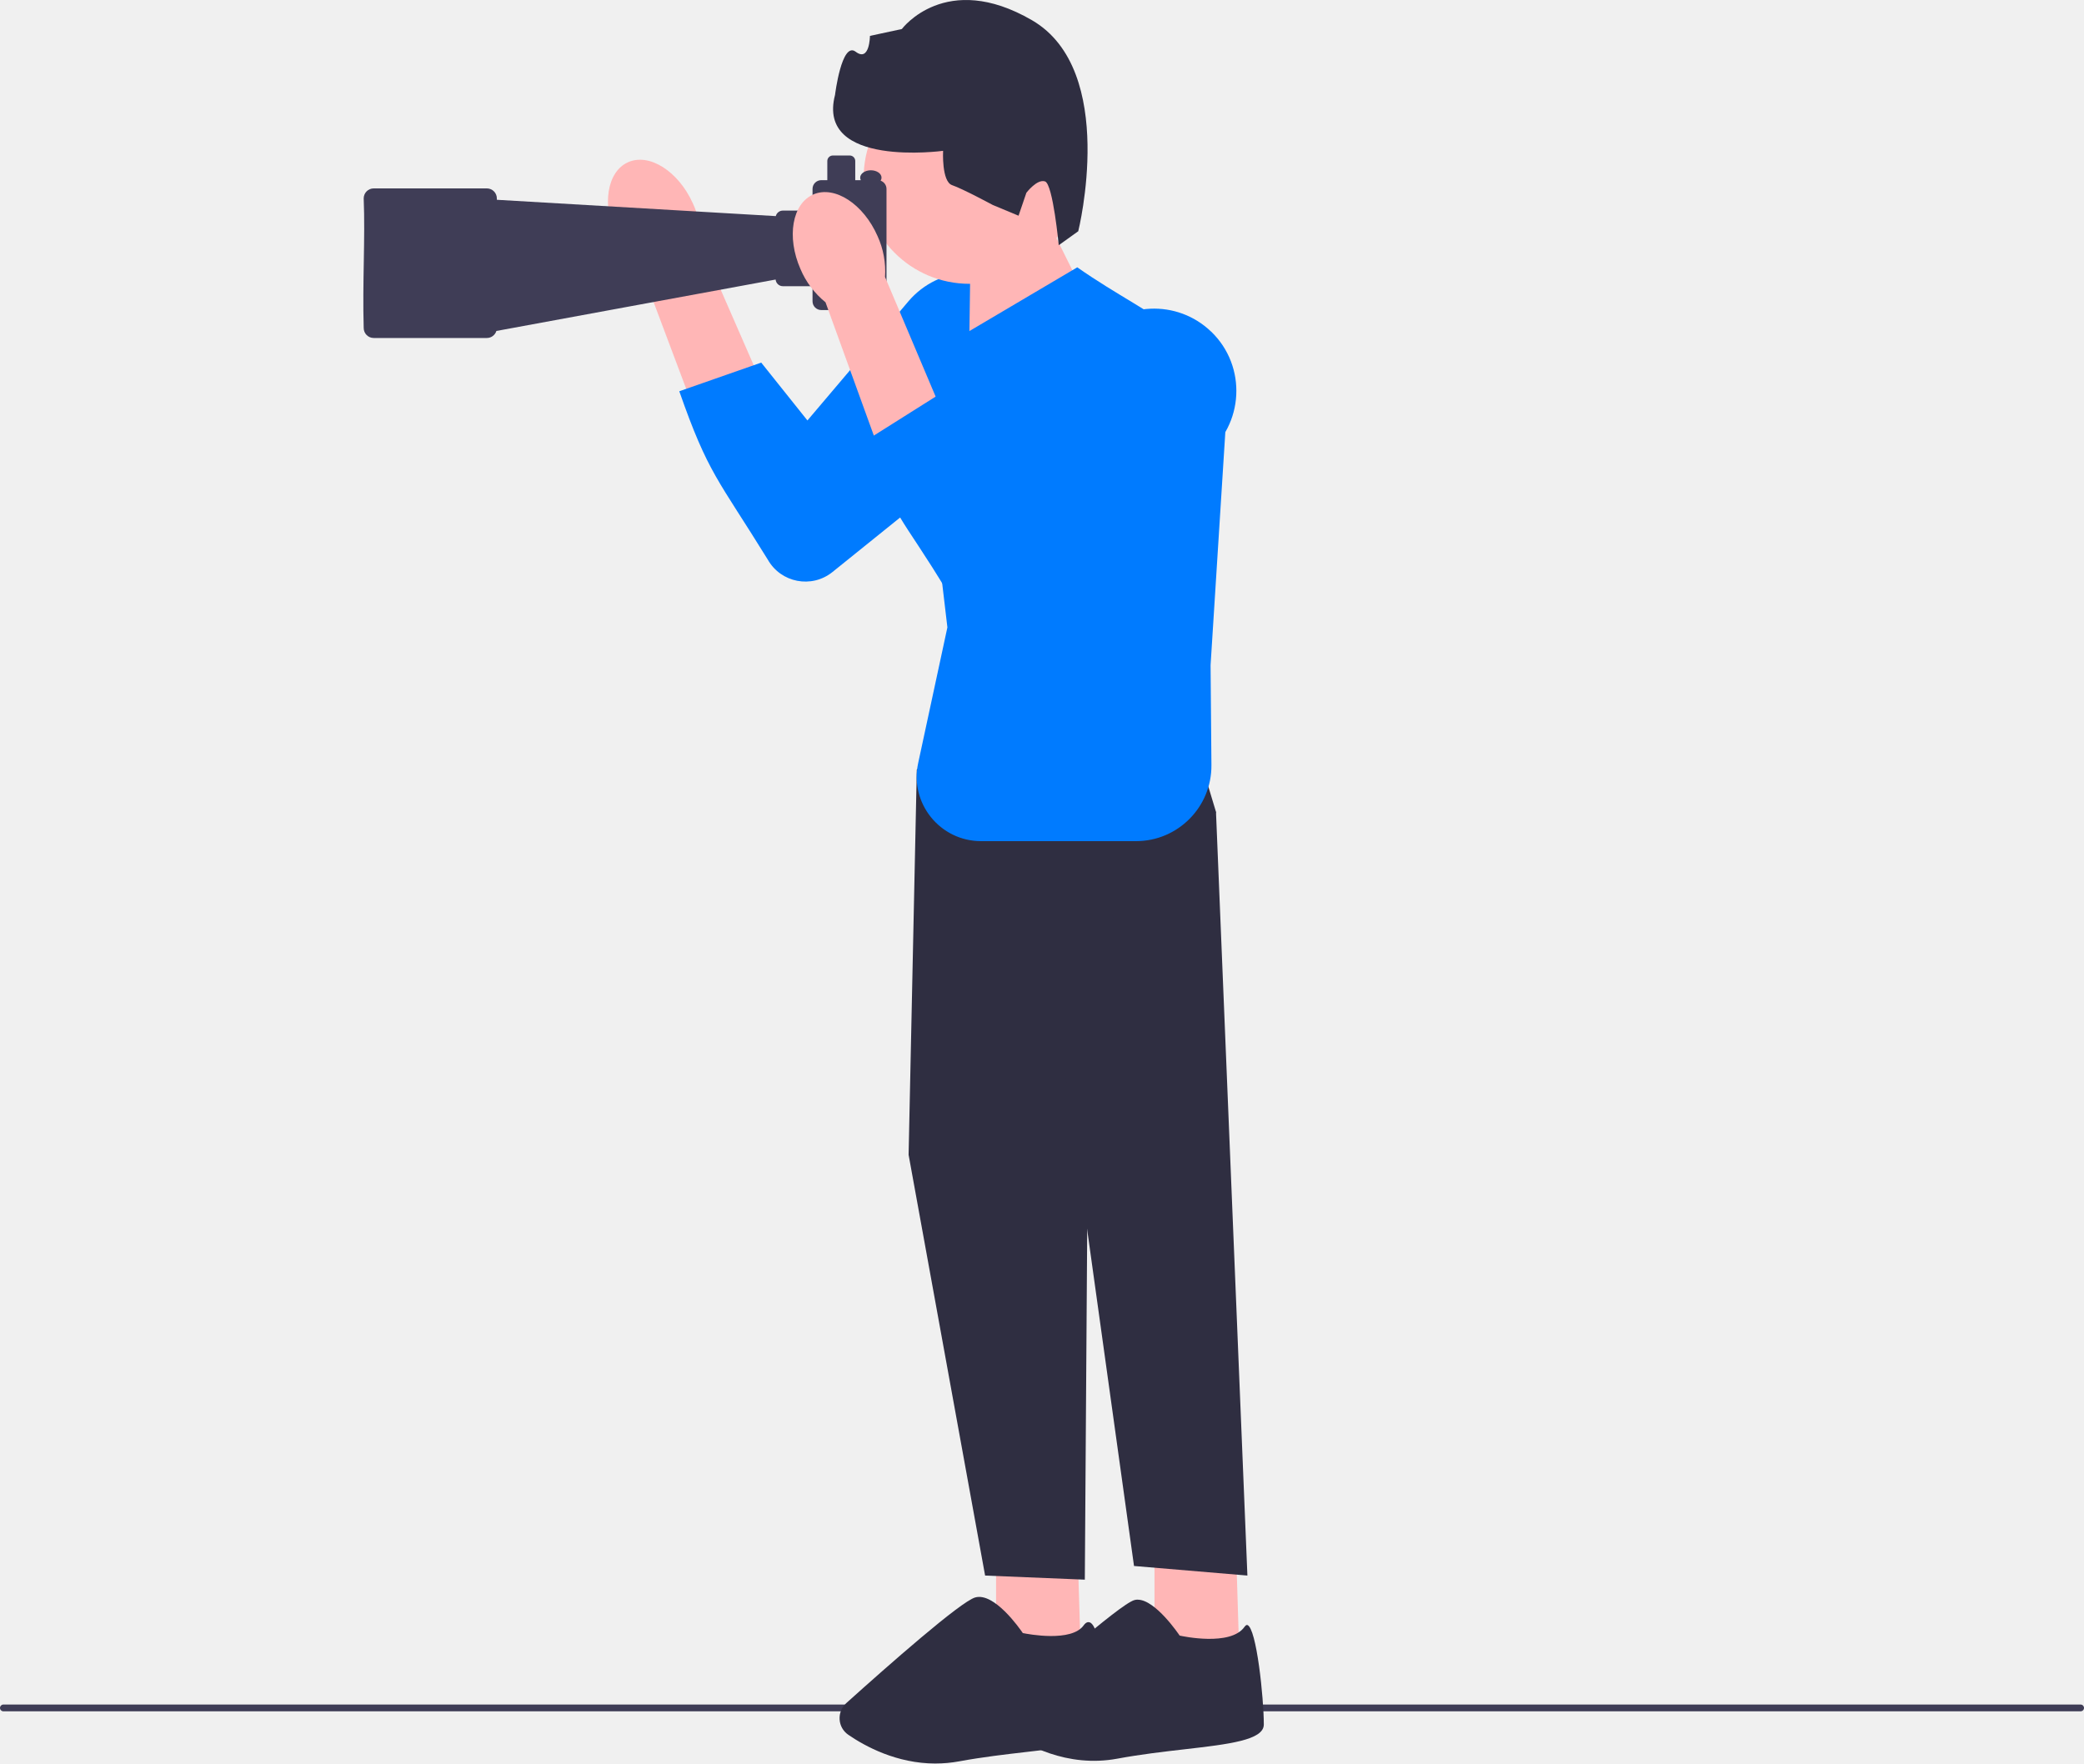
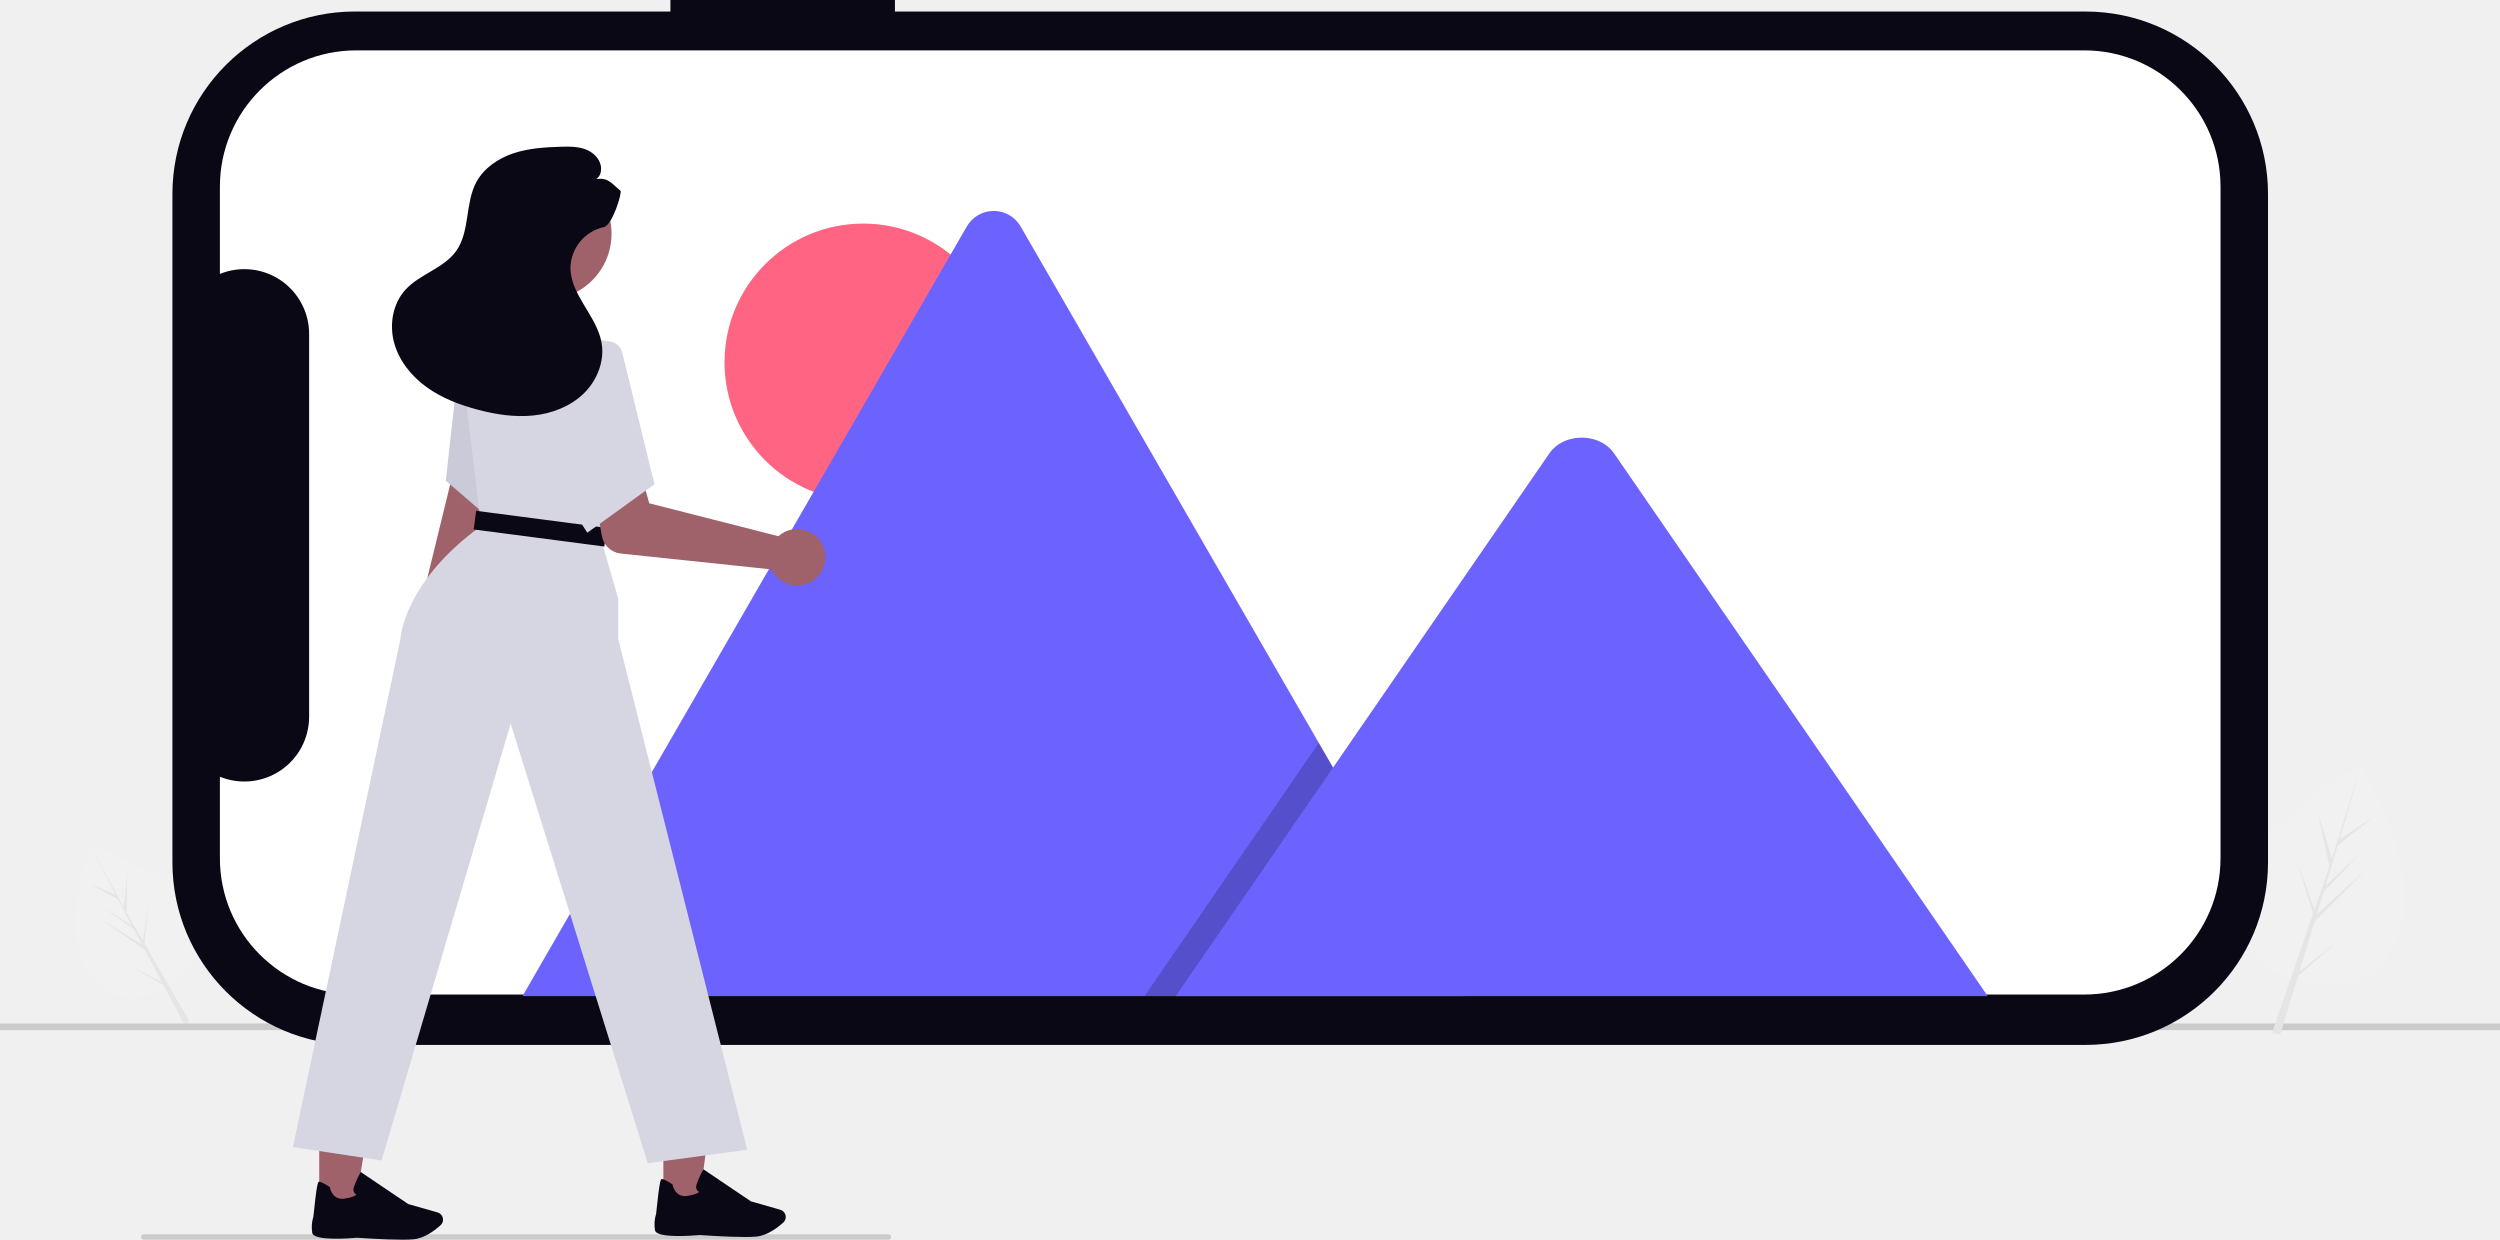
- <svg xmlns="http://www.w3.org/2000/svg" width="731.67" height="619.119" viewBox="0 0 731.67 619.119" role="img" artist="Katerina Limpitsouni" source="https://undraw.co/">
-   <path d="m0,599.599c0,.66.53,1.19,1.19,1.19h729.29c.66,0,1.19-.53,1.19-1.19s-.53-1.19-1.19-1.19H1.19c-.66,0-1.19.53-1.19,1.19Z" fill="#3f3d56" />
-   <polygon points="405.33 539.699 405.33 579.029 435.07 579.989 433.83 539.699 405.33 539.699" fill="#ffb6b6" />
-   <path d="m399.45,561.579c-.4,0-.8.05-1.18.16-5.37,1.53-36.43,29.27-45.82,37.73-1.16,1.05-1.78,2.54-1.69,4.1.08,1.55.86,2.96,2.12,3.87,7.12,5.13,21.72,13.25,39.42,9.97,8.14-1.51,16.36-2.46,23.62-3.29,15.53-1.79,27.79-3.21,27.79-8.7,0-9.33-2.56-33.9-5.78-34.93-.29-.09-.63.14-1.02.68-4.92,6.89-21.84,3.23-22.56,3.07l-.19-.04-.11-.16c-.09-.13-8.37-12.44-14.6-12.44h0v-.02h0v0Z" fill="#2f2e41" />
-   <polygon points="349.7 539.699 349.7 579.029 379.43 579.989 378.19 539.699 349.7 539.699" fill="#ffb6b6" />
-   <polygon points="337.71 258.169 321.88 270.159 319 405.409 345.86 553.129 380.87 554.569 381.83 413.559 426.92 285.029 417.8 254.809 337.71 258.169" fill="#2f2e41" />
-   <polygon points="411.57 281.189 426.92 285.029 437.95 553.129 398.14 549.769 371.76 360.319 411.57 281.189" fill="#2f2e41" />
-   <path d="m328.47,619.119c-13.65,0-24.73-6.03-30.65-10.1-1.79-1.23-2.9-3.18-3.04-5.35-.14-2.19.71-4.29,2.34-5.76,14.7-13.22,40.12-35.62,45.25-37.09,6.65-1.91,15.58,10.81,16.73,12.5,1.86.38,17.09,3.29,21.38-2.73.82-1.15,1.59-1.2,2.09-1.04,4.59,1.47,6.45,31.03,6.45,35.85,0,6.35-12.01,7.74-28.64,9.66-7.24.84-15.44,1.78-23.55,3.28-2.88.53-5.67.77-8.37.77h0l.01.01Z" fill="#2f2e41" />
-   <path id="uuid-bcebe549-af57-499c-bd7d-dc350147856d-1297" d="m216.29,83.179c-5.08-11.22-3.17-22.98,4.27-26.25s17.59,3.18,22.67,14.41c2.09,4.46,3.05,9.36,2.78,14.29l20.9,47.84-23.58,9.46-18.1-48.16c-3.9-3.1-6.97-7.07-8.94-11.58h0s0-.01,0-.01Z" fill="#ffb6b6" />
-   <path d="m360.76,103.489h0c12.74,12.02,11.95,32.52-1.69,43.51l-66.8,53.82c-7.29,5.87-18.11,3.8-22.71-4.36-17.55-28.42-20.86-29.98-31.07-59.1l28.77-10.06,16.22,20.31,35.42-41.78c10.7-12.63,29.81-13.69,41.85-2.34h0l.01-0Z" fill="#007bff" />
-   <polygon points="370.6 82.989 381.52 104.999 340.23 124.939 340.73 89.649 370.6 82.989" fill="#ffb6b6" />
-   <circle cx="340.37" cy="62.479" r="37.16" fill="#ffb6b6" />
-   <path d="m340.12,116.359l38.1-22.51h0c27.94,19.6,51.21,24.18,51.95,58.3l-5.15,81.39.3,35.05c.13,14.72-11.77,26.71-26.48,26.71h-54.4c-14.4,0-25.12-13.28-22.09-27.36l10.27-47.69-10.97-92.94,18.47-10.97h0v.02h0v0-0Z" fill="#007bff" />
-   <path d="m127.69,69.659c0-1.95,1.58-3.52,3.52-3.52h39.71c1.95,0,3.52,1.58,3.52,3.52v.48l97.93,5.73c.28-1.11,1.28-1.94,2.49-1.94h10.41v-7.61c0-1.7,1.38-3.07,3.07-3.07h2.12v-6.72c0-1.07.87-1.94,1.94-1.94h5.93c1.07,0,1.94.87,1.94,1.94v6.72h1.95c-.14-.27-.22-.56-.22-.87,0-1.43,1.68-2.6,3.75-2.6s3.75,1.16,3.75,2.6c0,.37-.12.73-.32,1.05,1.19.42,2.06,1.55,2.06,2.89v39.46c0,1.7-1.38,3.07-3.07,3.07h-19.83c-1.7,0-3.07-1.38-3.07-3.07v-5.3h-10.41c-1.34,0-2.43-1.03-2.55-2.34l-98.03,18.05c-.45,1.43-1.78,2.47-3.36,2.47h-39.71c-1.95,0-3.52-1.58-3.52-3.52-.47-16.1.57-31.39,0-45.48,0,0-0,0-0,0Z" fill="#3f3d56" />
-   <path id="uuid-56498841-4b1e-4105-a308-6339b9438744-1298" d="m281.03,94.439c-4.95-11.28-2.9-23.01,4.58-26.2,7.48-3.18,17.55,3.38,22.5,14.67,2.04,4.48,2.94,9.39,2.61,14.32l20.34,48.08-23.69,9.19-17.54-48.37c-3.87-3.14-6.89-7.15-8.8-11.69h0Z" fill="#ffb6b6" />
-   <path d="m425.25,116.439h0c12.6,12.17,11.56,32.66-2.2,43.49l-67.42,53.03c-7.36,5.79-18.15,3.59-22.66-4.62-17.22-28.62-18.61-24.73-28.48-53.97l26.55-16.74,16.42,22.03,35.9-41.36c10.85-12.5,29.97-13.34,41.88-1.85h.01s0-.01,0-.01Z" fill="#007bff" />
-   <path d="m378.58,81.169l-6.87,4.92s-2.02-21.45-4.81-22.4-6.55,3.99-6.55,3.99l-2.75,8.05-9.09-3.79s-10.52-5.67-14.24-6.94-3.16-12.05-3.16-12.05c0,0-44.64,6.11-37.94-19.62,0,0,2.31-18.93,7.25-15.17s5.01-5.56,5.01-5.56l11.2-2.41s15.37-20.7,45.69-3.09c30.32,17.61,16.25,74.05,16.25,74.05h0v.02s.01,0,.01,0Z" fill="#2f2e41" />
+ <svg xmlns="http://www.w3.org/2000/svg" width="929.859" height="461.09" viewBox="0 0 929.859 461.09" role="img" artist="Katerina Limpitsouni" source="https://undraw.co/">
+   <g id="Group_96" data-name="Group 96" transform="translate(-475 -311.411)">
+     <g id="Group_95" data-name="Group 95" transform="translate(559.617 691.958) rotate(169)">
+       <path id="Path_1525-377" data-name="Path 1525" d="M43.9,22.3C43.9,5.772,34.071,0,21.949,0S0,5.772,0,22.3,21.949,59.862,21.949,59.862,43.9,38.832,43.9,22.3Z" transform="translate(0 22.962) rotate(-16)" fill="#f1f1f1" />
+       <path id="Path_1526-378" data-name="Path 1526" d="M8.822,17.6l.225,13.834L18.4,48.554,9.082,33.609l.1,6.221,6.447,12.382L9.21,41.476h0l.181,11.188,6.9,9.858-6.875-8.1.113,20.514L8.82,47.78l.059,1.12L1.859,59.645l6.907-12.9L8.112,34.255l-.02.332L0,45.894,8.068,33.415l-.082-1.563-.015-.023.007-.128L6.319,0H8.536L8.8,16.374,16.85,28.822Z" transform="translate(7.694 5.073) rotate(-16)" fill="#e5e5e5" />
+     </g>
+     <rect id="Rectangle_375" data-name="Rectangle 375" width="929.859" height="2.477" transform="translate(475 692.086)" fill="#cbcbcb" />
+     <g id="Group_94" data-name="Group 94" transform="translate(0 30.229)">
+       <path id="Path_1525-2-379" data-name="Path 1525" d="M61.257,52.412c0,23.067-13.713,31.121-30.628,31.121S0,75.479,0,52.412,30.628,0,30.628,0,61.257,29.345,61.257,52.412Z" transform="translate(1323.934 557.496) rotate(16)" fill="#f1f1f1" />
+       <path id="Path_1526-2-380" data-name="Path 1526" d="M12.31,80l.314-19.3L25.679,36.816,12.673,57.671l.141-8.68,9-17.279-8.96,14.982h0l.253-15.612,9.634-13.756-9.595,11.3L13.3,0l-1,37.9.082-1.563L2.594,21.34l9.638,17.995L11.32,56.77l-.027-.463L0,40.529,11.258,57.942l-.114,2.181-.02.033.009.179L8.817,104.57h3.094l.371-22.849,11.23-17.37Z" transform="translate(1340.47 562.238) rotate(16)" fill="#e5e5e5" />
+     </g>
+     <path id="Path_1527-381" data-name="Path 1527" d="M346.7,221.411v4.283H229.372a67.9,67.9,0,0,0-67.9,67.9V542.161a67.9,67.9,0,0,0,67.9,67.9H873.014a67.9,67.9,0,0,0,67.9-67.9V293.6a67.9,67.9,0,0,0-67.9-67.9H430.207v-4.283Z" transform="translate(377.658 90)" fill="#090814" />
+     <path id="Path_1528-382" data-name="Path 1528" d="M229.846,240.146H872.541a50.712,50.712,0,0,1,50.712,50.711V540.615a50.712,50.712,0,0,1-50.711,50.712h-642.7a50.712,50.712,0,0,1-50.712-50.711v-30.3a24.1,24.1,0,0,0,33.19-22.309v-142.4a24.1,24.1,0,0,0-33.19-22.309V290.858a50.712,50.712,0,0,1,50.711-50.712Z" transform="translate(377.658 90)" fill="#fff" />
+     <circle id="Ellipse_296" data-name="Ellipse 296" cx="51.588" cy="51.588" r="51.588" transform="translate(744.482 394.57)" fill="#ff6583" />
+     <path id="Path_1529-383" data-name="Path 1529" d="M642.234,591.927H293.025a7.121,7.121,0,0,1-1.3-.1L456.88,305.742a11.564,11.564,0,0,1,20.13,0L587.853,497.725l5.31,9.186Z" transform="translate(377.658 90)" fill="#6c63ff" />
+     <path id="Path_1530-384" data-name="Path 1530" d="M544.893,374.426H425.665l58.529-85.015,4.212-6.124,2.106-3.062,5.31,9.186Z" transform="translate(475 307.5)" opacity="0.2" style="isolation: isolate" />
+     <path id="Path_1531-385" data-name="Path 1531" d="M836.672,591.927H534.634l58.529-85.016,4.212-6.124L673.644,390c5-7.261,17.029-7.713,22.908-1.37a13.789,13.789,0,0,1,1.1,1.37Z" transform="translate(377.658 90)" fill="#6c63ff" />
+     <path id="Path_1532-386" data-name="Path 1532" d="M251.157,461a10.743,10.743,0,0,1,3.069-16.184l23.222-95.049,16.941,5.408-25.076,94.4A10.8,10.8,0,0,1,251.157,461Z" transform="translate(377.658 90)" fill="#9f616a" />
+     <path id="Path_1533-387" data-name="Path 1533" d="M165.818,182.7l12.38,10.68,17.321,14.93,7.649-39.14.8-4.07.631-3.23L187.048,131.3l-14.63.84-1,.06-.02.22-.23,2.05-3,26.98-.07.65Z" transform="translate(475 307.5)" fill="#cacad9" />
+     <path id="Path_1534-388" data-name="Path 1534" d="M246.737,452.373h13.147l6.254-47.288h-19.4Z" transform="translate(475 307.5)" fill="#9f616a" />
+     <path id="Path_1536-389" data-name="Path 1536" d="M118.737,451.373h13.558l7.768-47.287H118.735Z" transform="translate(475 307.5)" fill="#9f616a" />
+     <path id="Path_1538-390" data-name="Path 1538" d="M206.279,648.049l33,5,48.01-162.48,50.99,163.48,37-5-48-190v-15l-6.5-22.5.68-6.09,4.73-42.59,2.05-18.47.133-1.193a4.055,4.055,0,0,0-3.193-4.417h0l-15.4-3.24h-25.17l-14.85,4.09-1.02.28-.46.13.23,1.92,3.48,29.18.19,1.6,3.36,28.13.74,6.17c-29,21-30,42-30,42Z" transform="translate(377.658 90)" fill="#d6d6e3" />
+     <circle id="Ellipse_297" data-name="Ellipse 297" cx="24.561" cy="24.561" r="24.561" transform="translate(653.334 373.775)" fill="#9f616a" />
+     <rect id="Rectangle_376" data-name="Rectangle 376" width="49" height="7" transform="translate(699.775 514.696) rotate(-172.549)" fill="#090814" />
+     <path id="Path_1539-391" data-name="Path 1539" d="M388.2,419.851a10.525,10.525,0,0,0-1.316,1.007l-48.056-12.251-3.278-11.593L317.4,399.675l3.809,21.088a8,8,0,0,0,7.035,6.534l56.111,5.909a10.5,10.5,0,1,0,3.839-13.355Z" transform="translate(377.658 90)" fill="#9f616a" />
+     <path id="Path_1540-392" data-name="Path 1540" d="M314.279,355.049l8.5-6.5c2.3-.872,5.447,1.605,6,4l12,49-25,18-3.5-5.5Z" transform="translate(377.658 90)" fill="#d6d6e3" />
+     <path id="Path_1542-393" data-name="Path 1542" d="M319.056,288c4.593-.563,5.492,1.426,9.072,4.358.684.56-2.973,12.872-6.225,13.514a15.854,15.854,0,0,0-12.384,15.157c.06,10.174,9.824,17.879,11.578,27.9,1.2,6.84-1.688,14.038-6.675,18.87s-11.843,7.443-18.751,8.15-13.893-.373-20.606-2.148c-6.741-1.782-13.378-4.311-19.034-8.388s-10.293-9.826-12.109-16.558-.512-14.451,4.168-19.62c5.359-5.919,14.274-7.954,18.91-14.456,5.2-7.288,3.274-17.666,7.479-25.567,2.808-5.275,8.125-8.873,13.792-10.769s11.719-2.27,17.692-2.453c3.14-.1,6.375-.129,9.3,1.016s5.5,3.753,5.648,6.891S319.056,288,319.056,288Z" transform="translate(377.658 90)" fill="#090814" />
+     <path id="Path_1543-394" data-name="Path 1543" d="M150.787,682.5h277a1,1,0,0,0,0-2h-277a1,1,0,1,0,0,2Z" transform="translate(377.658 90)" fill="#cbcbcb" />
+     <path id="Path_1562-395" data-name="Path 1562" d="M242.866,502.362c1.632,0,3.086-.037,4.184-.141,4.124-.378,8.063-3.427,10.044-5.208a2.812,2.812,0,0,0,.712-3.175h0a2.79,2.79,0,0,0-1.817-1.61l-10.9-3.116L227.429,477.2l-.2.356a31.46,31.46,0,0,0-2.389,5.363,2.387,2.387,0,0,0,.171,1.988,1.9,1.9,0,0,0,.816.682c-.319.334-1.32,1.016-4.406,1.506-4.5.712-5.452-3.954-5.489-4.147l-.03-.156-.134-.089c-2.144-1.38-3.464-2.01-3.917-1.877-.282.082-.757.23-2.04,12.937a13.063,13.063,0,0,0-.415,6.12c.66,3.041,13.954,2,16.617,1.758.074.007,10.029.72,16.847.72h.007Z" transform="translate(381.752 270.138)" fill="#090814" />
+     <path id="Path_1571-396" data-name="Path 1571" d="M242.866,502.362c1.632,0,3.086-.037,4.184-.141,4.124-.378,8.063-3.427,10.044-5.208a2.812,2.812,0,0,0,.712-3.175h0a2.79,2.79,0,0,0-1.817-1.61l-10.9-3.116L227.429,477.2l-.2.356a31.46,31.46,0,0,0-2.389,5.363,2.387,2.387,0,0,0,.171,1.988,1.9,1.9,0,0,0,.816.682c-.319.334-1.32,1.016-4.406,1.506-4.5.712-5.452-3.954-5.489-4.147l-.03-.156-.134-.089c-2.144-1.38-3.464-2.01-3.917-1.877-.282.082-.757.23-2.04,12.937a13.063,13.063,0,0,0-.415,6.12c.66,3.041,13.954,2,16.617,1.758.074.007,10.029.72,16.847.72h.007Z" transform="translate(509.223 269.138)" fill="#090814" />
+   </g>
</svg>
